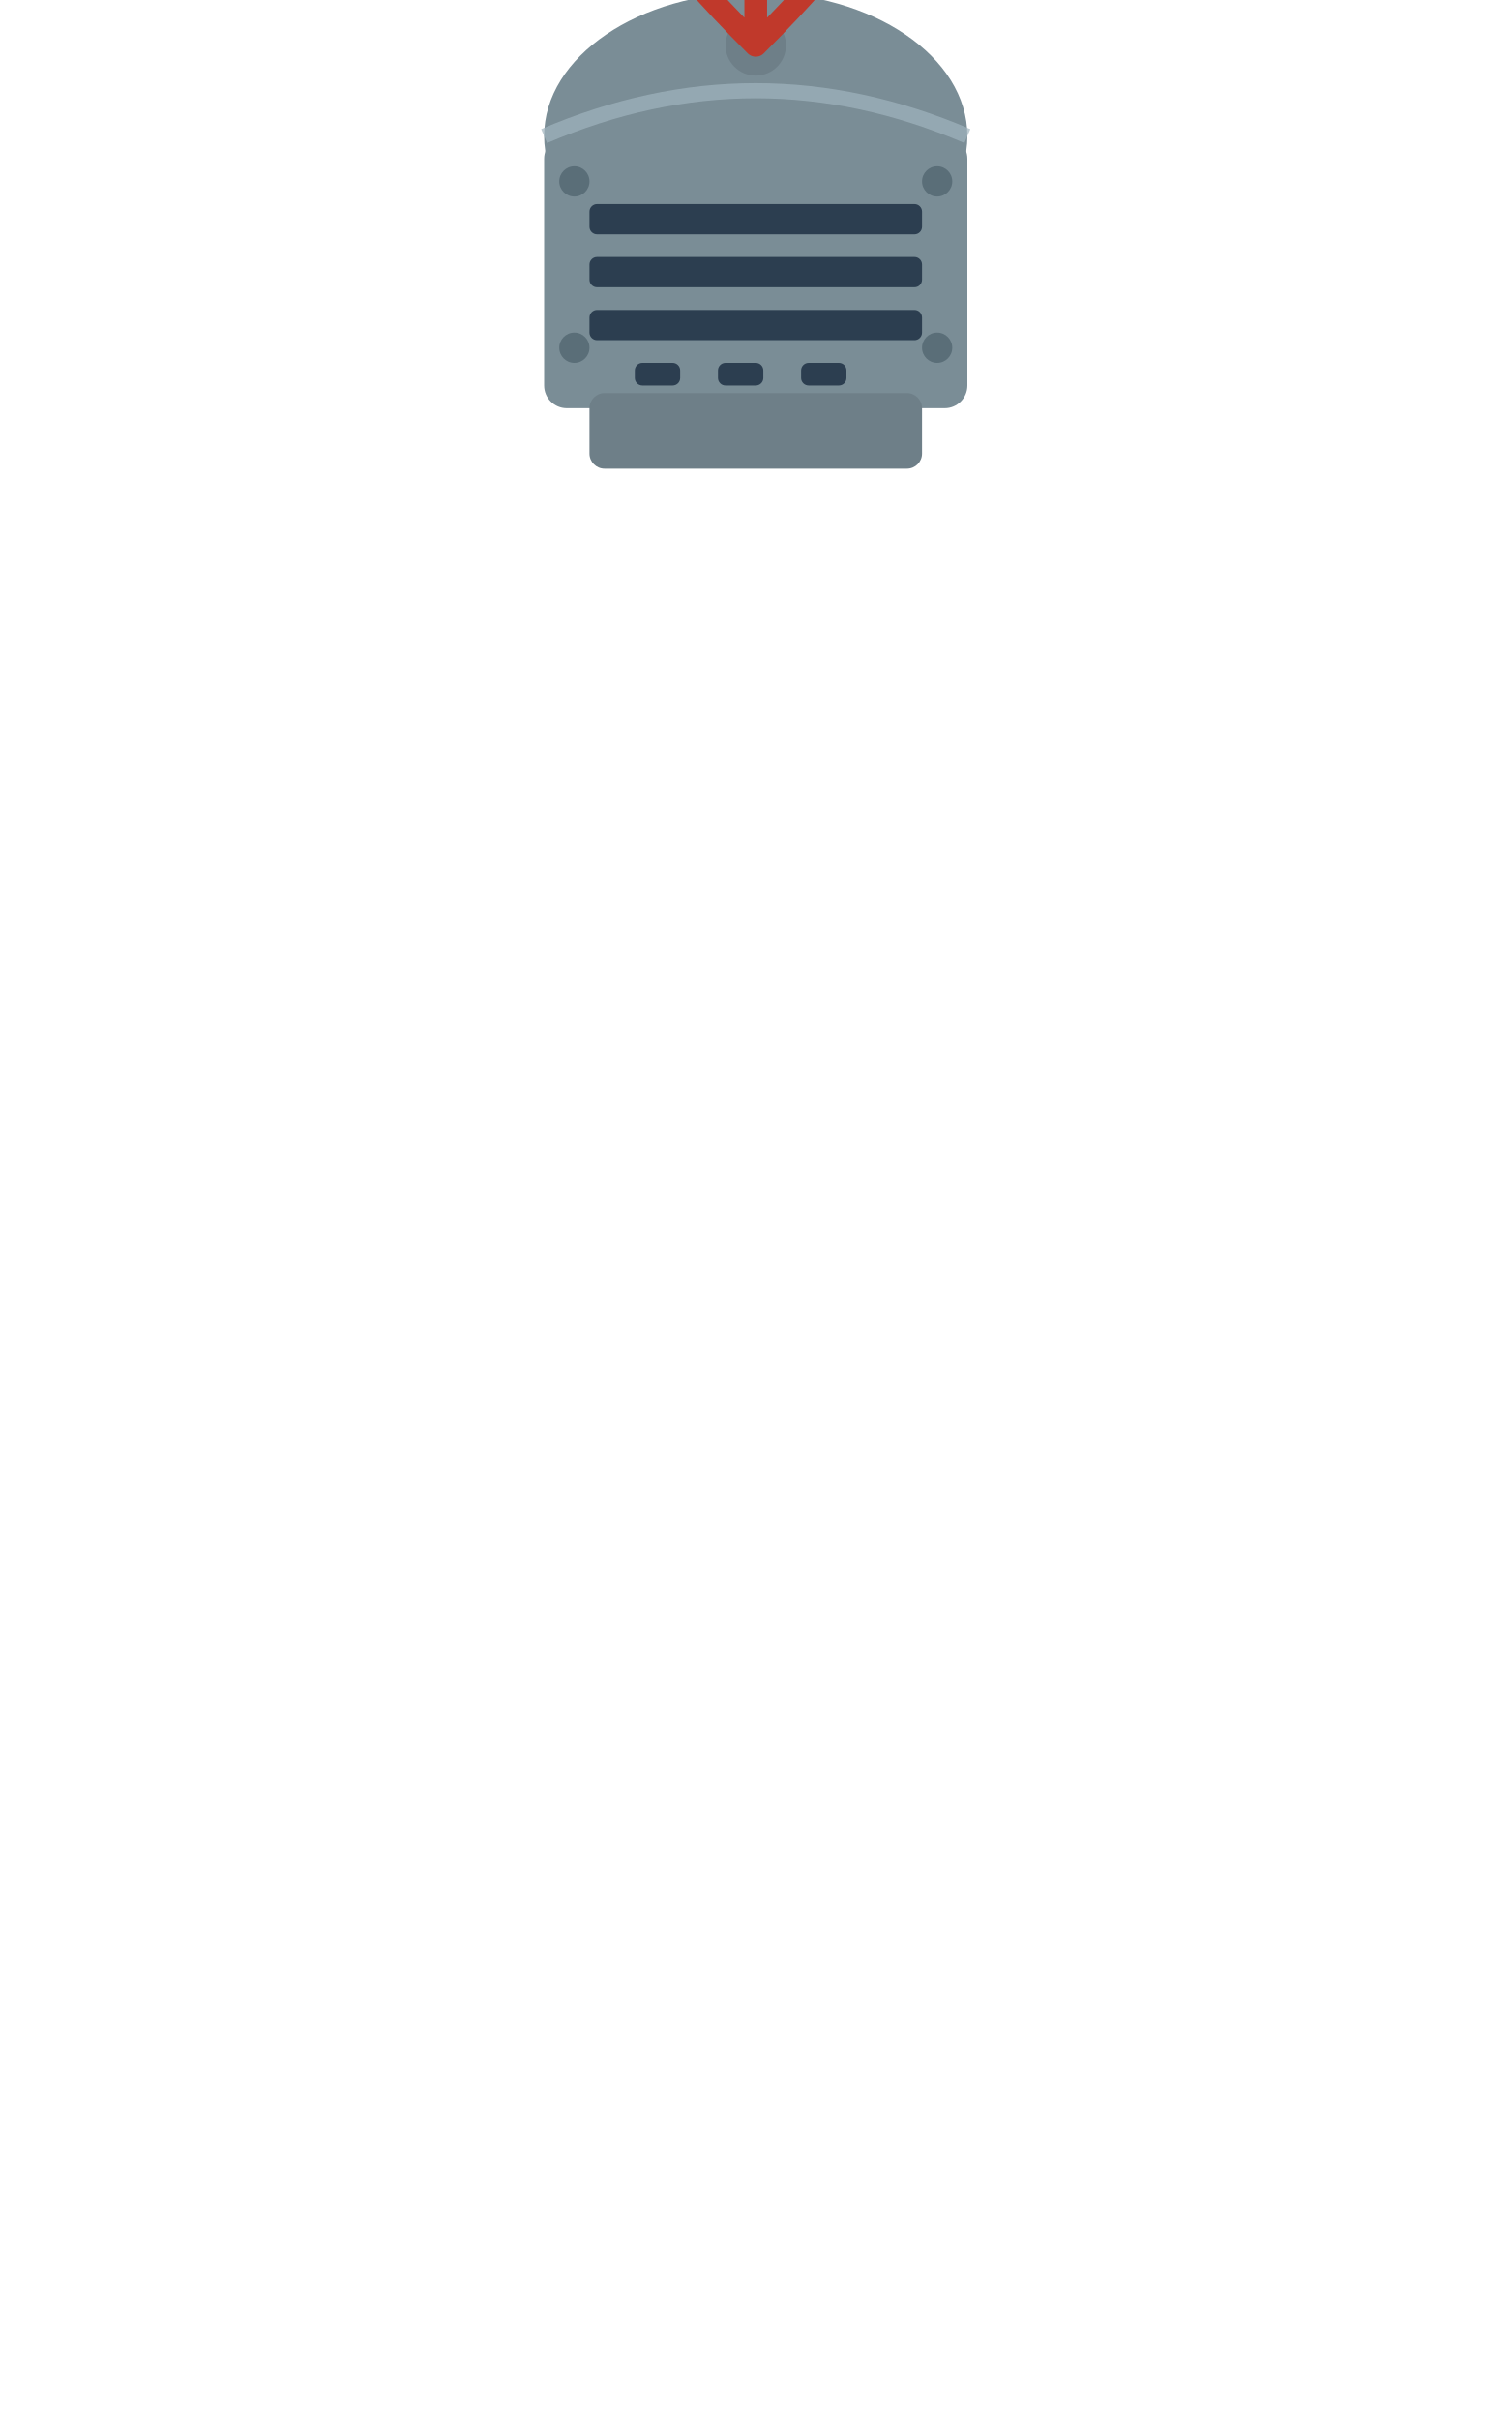
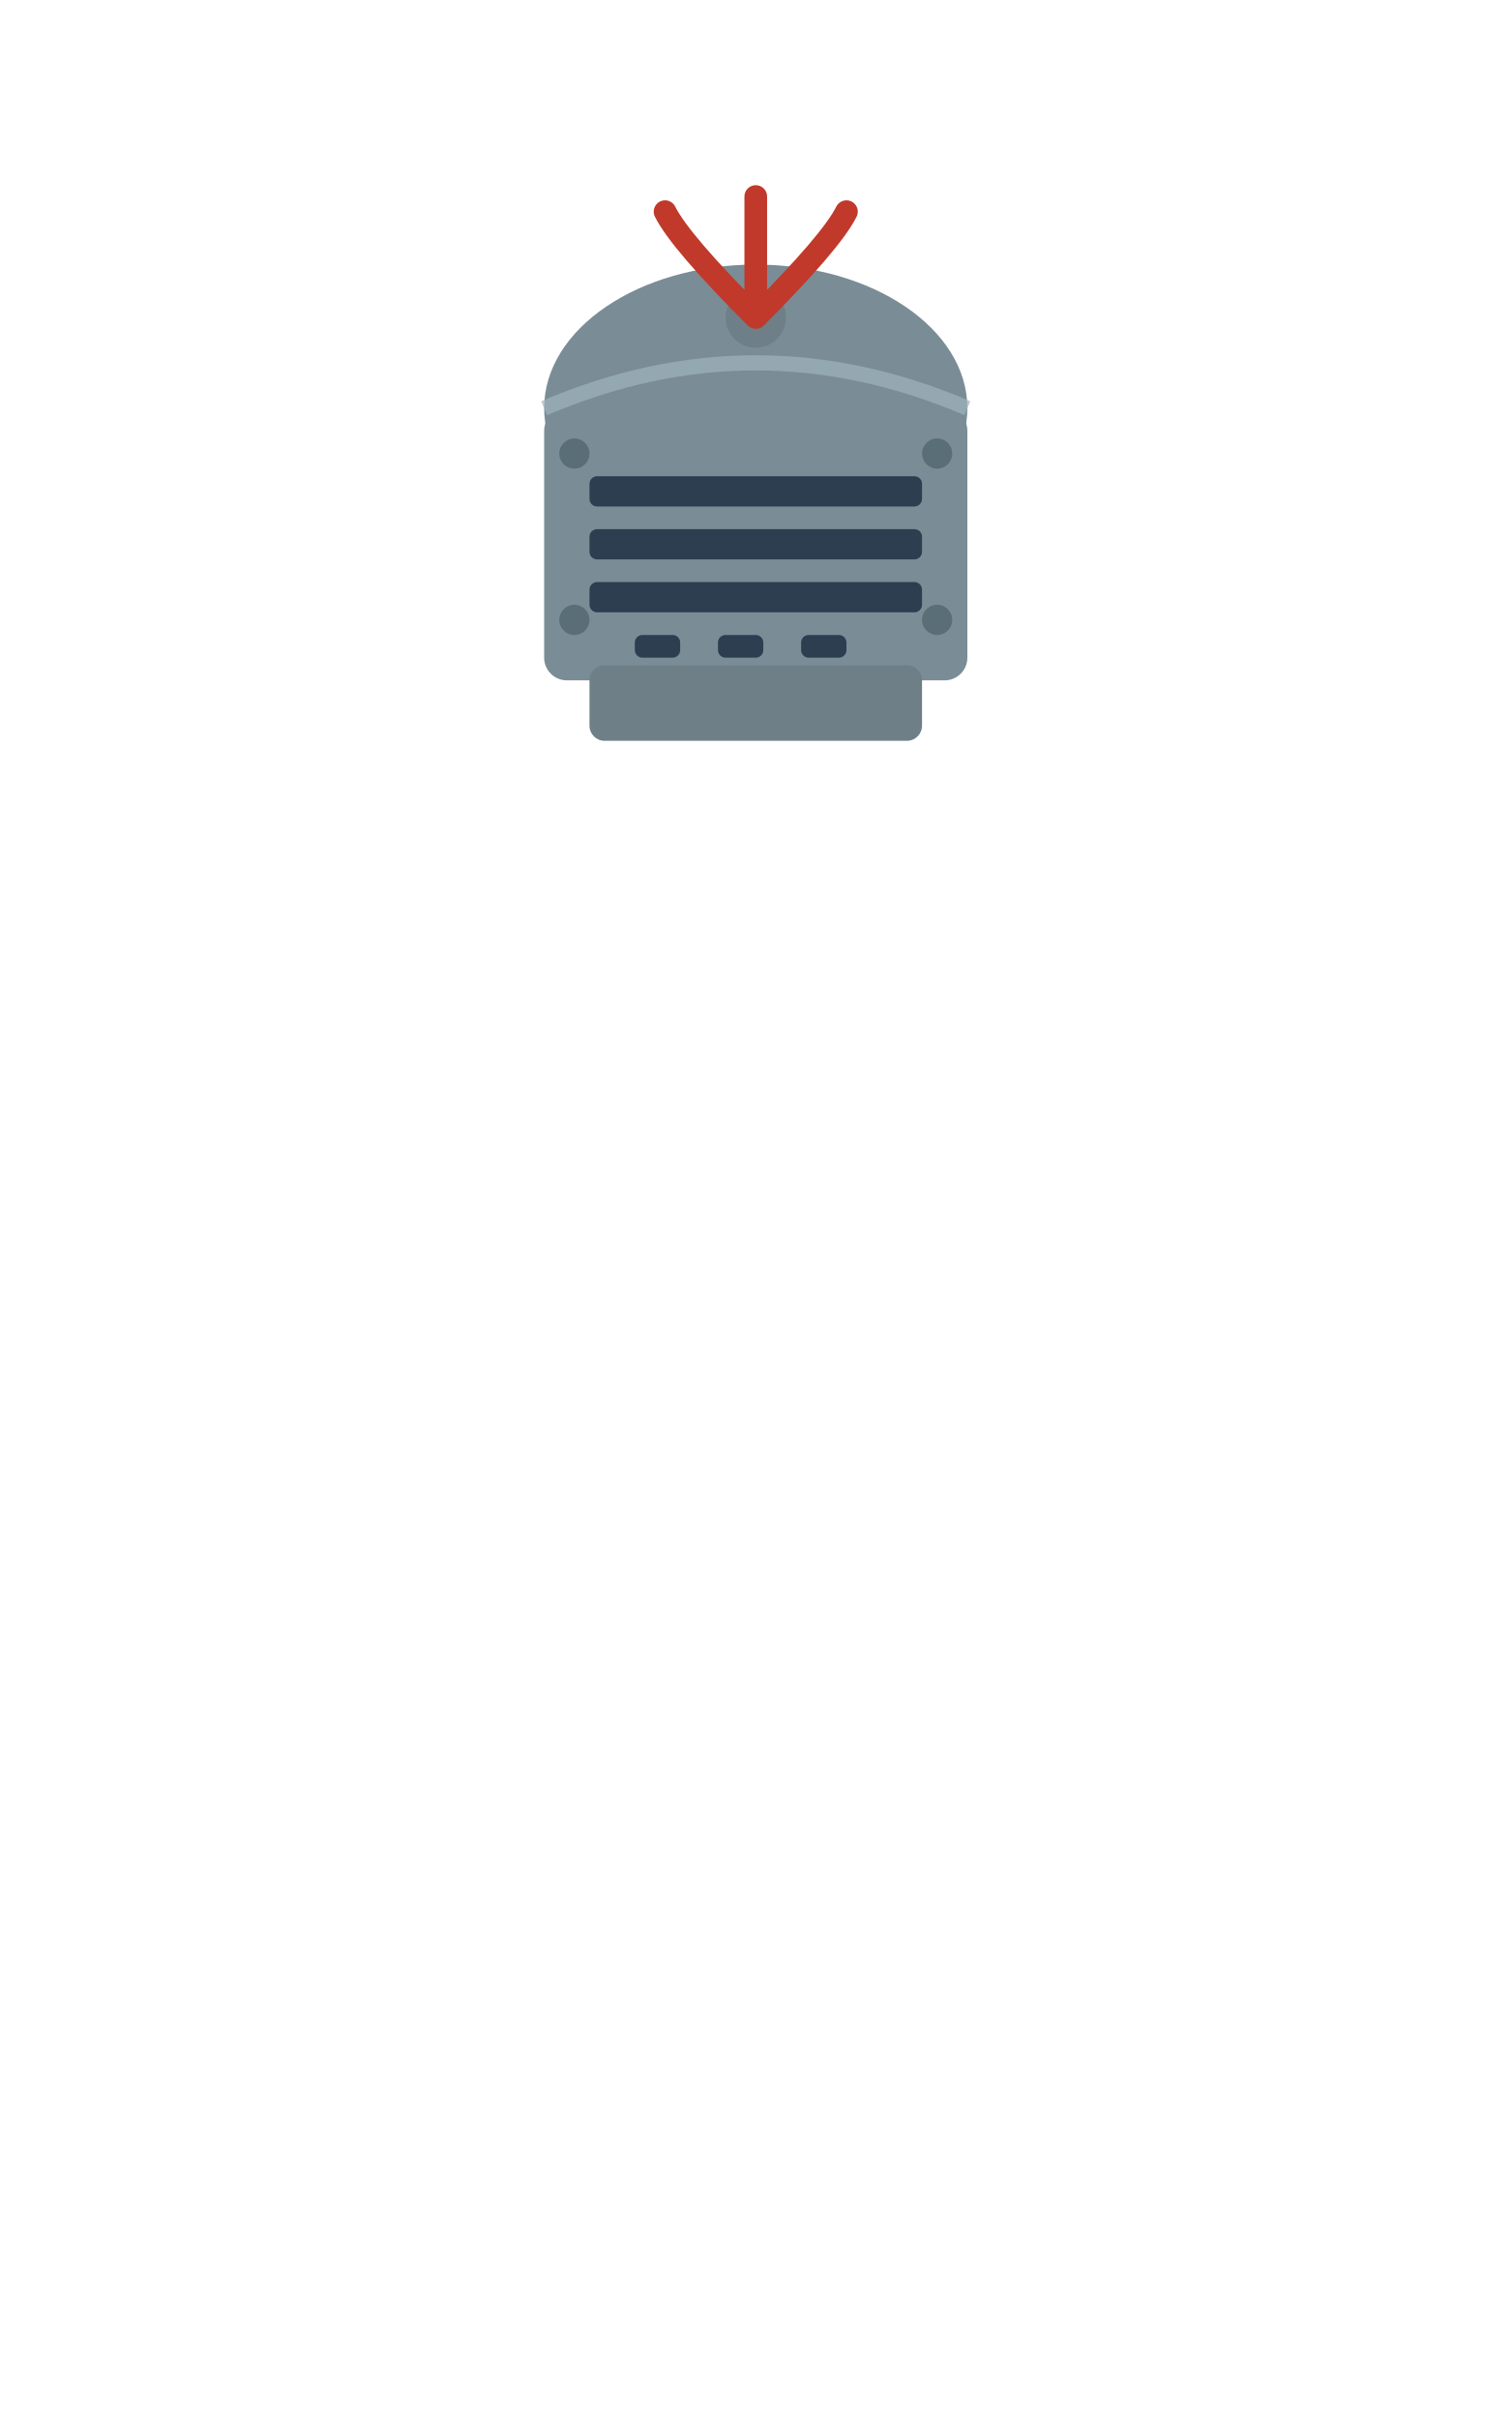
<svg xmlns="http://www.w3.org/2000/svg" viewBox="0 0 200 320" width="200" height="320">
-   <ellipse cx="100" cy="18" rx="28" ry="19" fill="#7A8D96" />
-   <rect x="72" y="18" width="56" height="36" fill="#7A8D96" rx="3" />
-   <rect x="78" y="27" width="44" height="4" fill="#2C3E50" rx="1" />
-   <rect x="78" y="34" width="44" height="4" fill="#2C3E50" rx="1" />
-   <rect x="78" y="41" width="44" height="4" fill="#2C3E50" rx="1" />
-   <rect x="84" y="48" width="6" height="3" fill="#2C3E50" rx="1" />
-   <rect x="95" y="48" width="6" height="3" fill="#2C3E50" rx="1" />
-   <rect x="106" y="48" width="6" height="3" fill="#2C3E50" rx="1" />
-   <rect x="78" y="52" width="44" height="10" fill="#6E7F88" rx="2" />
-   <path d="M72 18 Q100 6 128 18" stroke="#A0B4BE" stroke-width="2" fill="none" opacity="0.7" />
-   <circle cx="100" cy="6" r="4" fill="#6E7F88" />
-   <path d="M100 6 Q90 -4 88 -8 M100 6 Q100 -6 100 -10 M100 6 Q110 -4 112 -8" stroke="#C0392B" stroke-width="3" fill="none" stroke-linecap="round" />
-   <circle cx="76" cy="24" r="2" fill="#5A6E78" />
-   <circle cx="124" cy="24" r="2" fill="#5A6E78" />
-   <circle cx="76" cy="46" r="2" fill="#5A6E78" />
-   <circle cx="124" cy="46" r="2" fill="#5A6E78" />
+   <g transform="translate(0,36)">
+     <ellipse cx="100" cy="18" rx="28" ry="19" fill="#7A8D96" />
+     <rect x="72" y="18" width="56" height="36" fill="#7A8D96" rx="3" />
+     <rect x="78" y="27" width="44" height="4" fill="#2C3E50" rx="1" />
+     <rect x="78" y="34" width="44" height="4" fill="#2C3E50" rx="1" />
+     <rect x="78" y="41" width="44" height="4" fill="#2C3E50" rx="1" />
+     <rect x="84" y="48" width="6" height="3" fill="#2C3E50" rx="1" />
+     <rect x="95" y="48" width="6" height="3" fill="#2C3E50" rx="1" />
+     <rect x="106" y="48" width="6" height="3" fill="#2C3E50" rx="1" />
+     <rect x="78" y="52" width="44" height="10" fill="#6E7F88" rx="2" />
+     <path d="M72 18 Q100 6 128 18" stroke="#A0B4BE" stroke-width="2" fill="none" opacity="0.7" />
+     <circle cx="100" cy="6" r="4" fill="#6E7F88" />
+     <path d="M100 6 Q90 -4 88 -8 M100 6 Q100 -6 100 -10 M100 6 Q110 -4 112 -8" stroke="#C0392B" stroke-width="3" fill="none" stroke-linecap="round" />
+     <circle cx="76" cy="24" r="2" fill="#5A6E78" />
+     <circle cx="124" cy="24" r="2" fill="#5A6E78" />
+     <circle cx="76" cy="46" r="2" fill="#5A6E78" />
+     <circle cx="124" cy="46" r="2" fill="#5A6E78" />
+   </g>
</svg>
